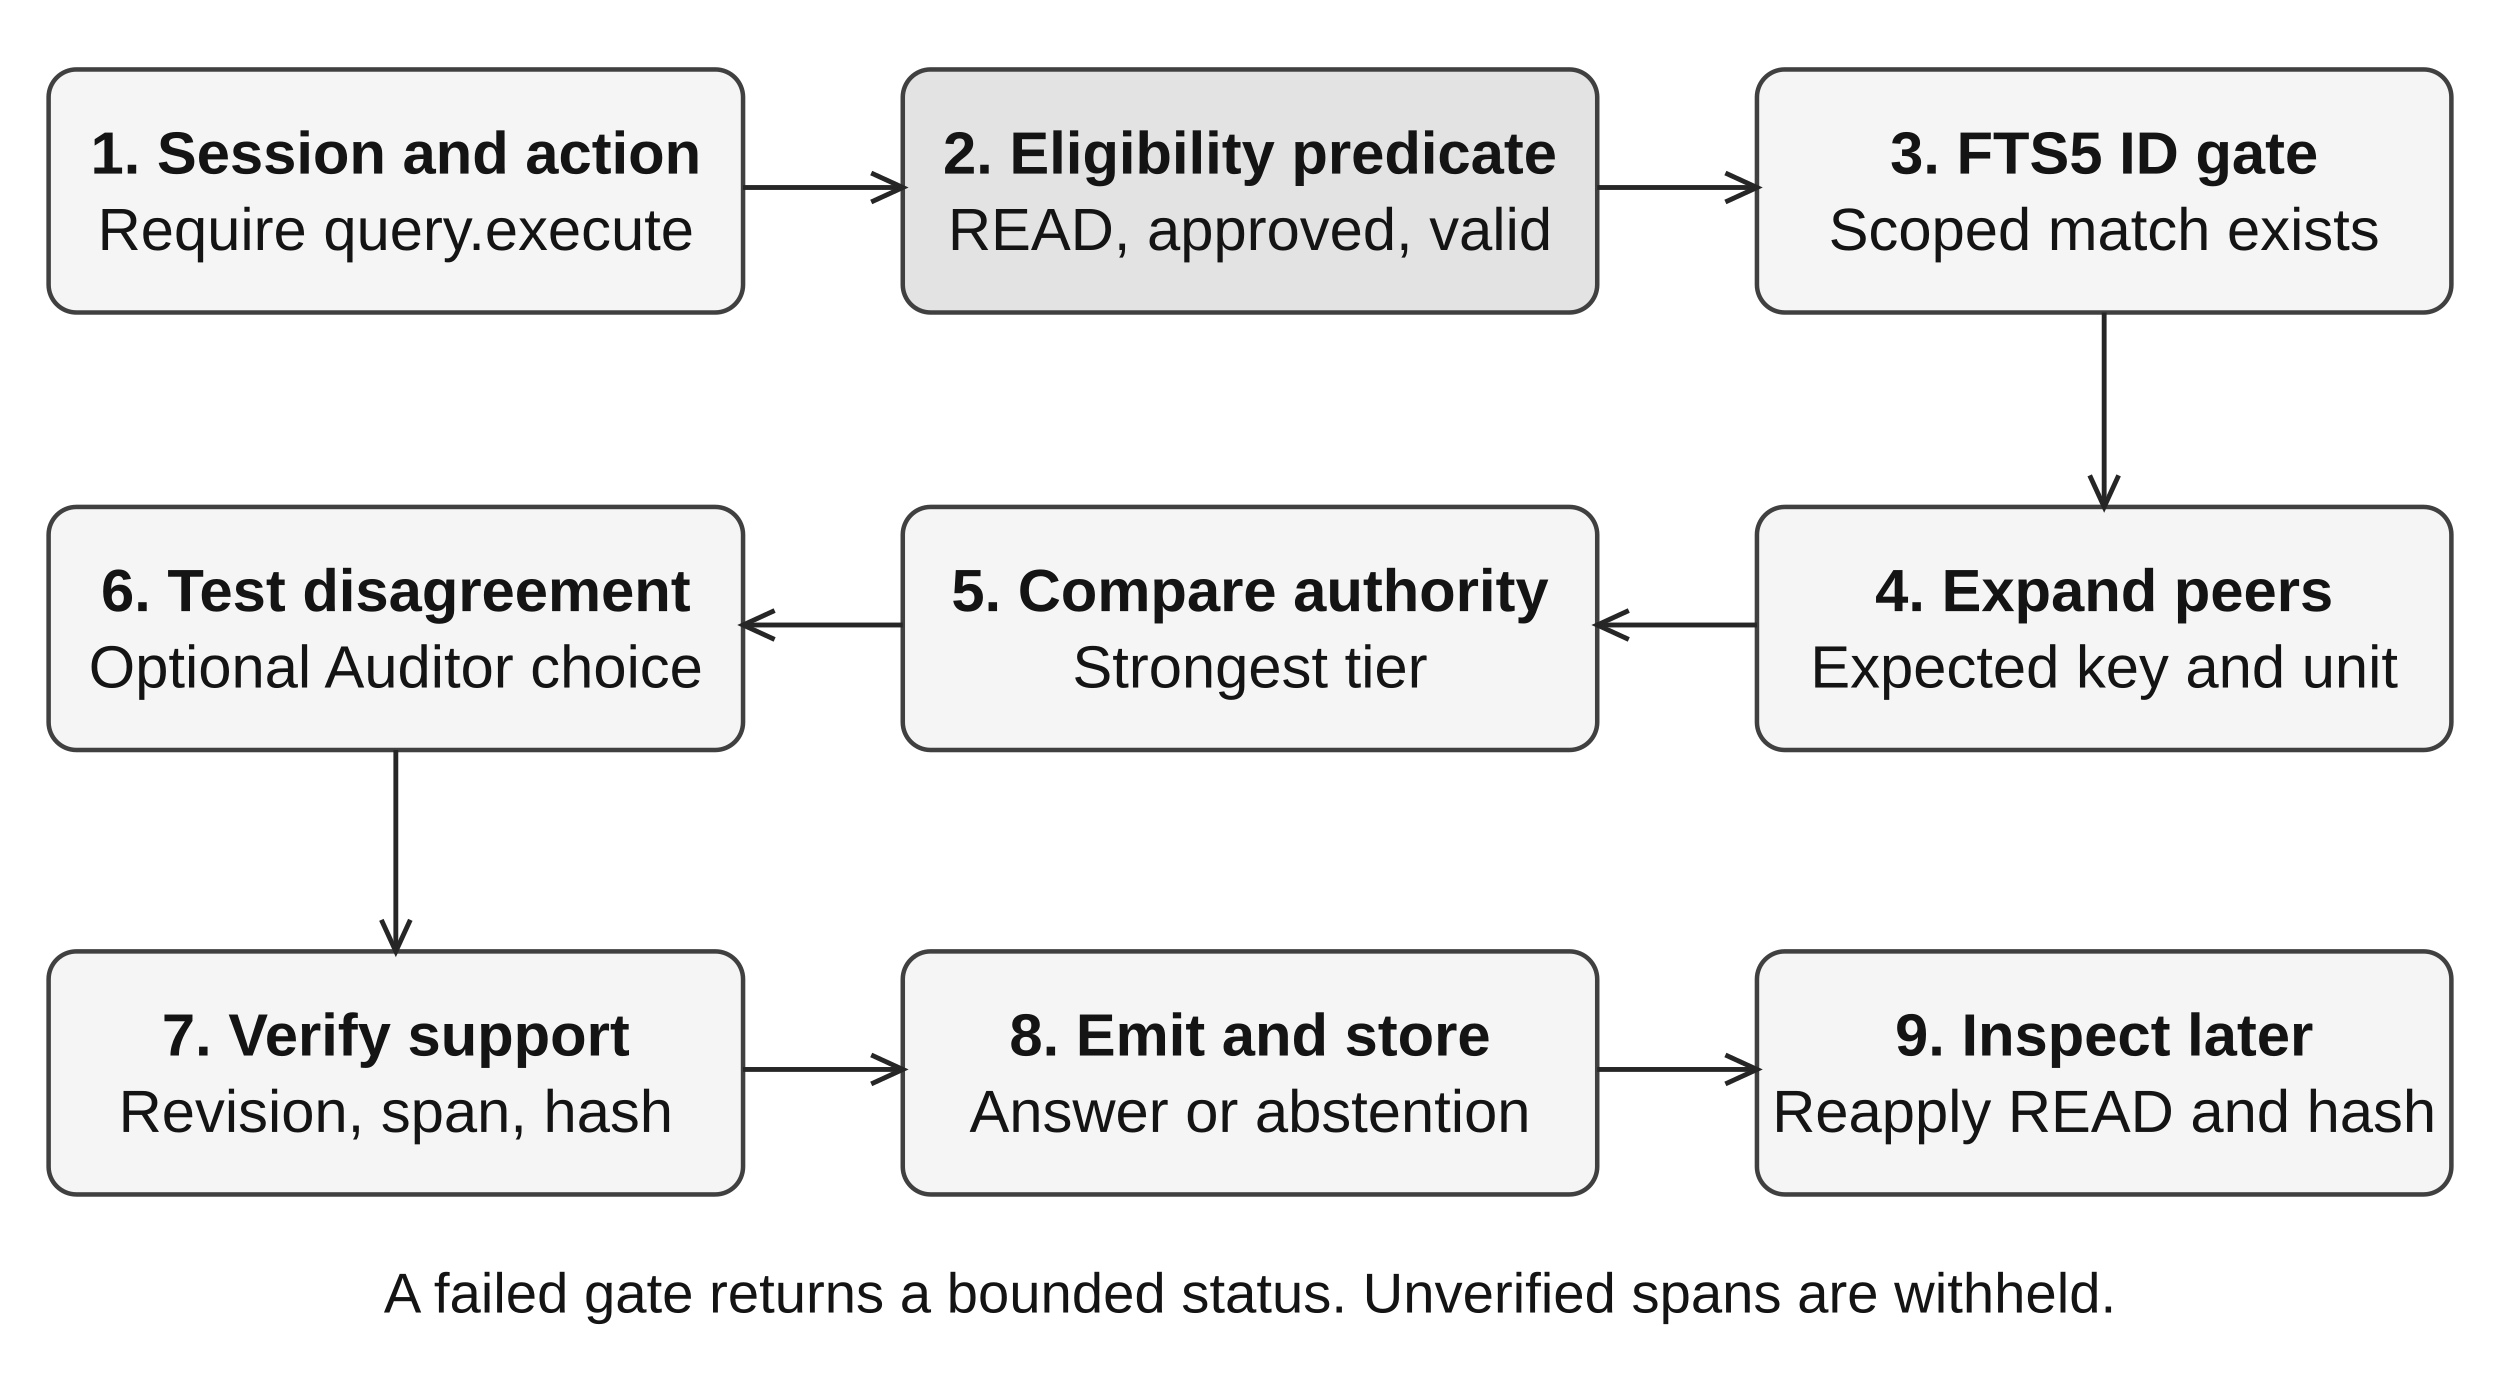
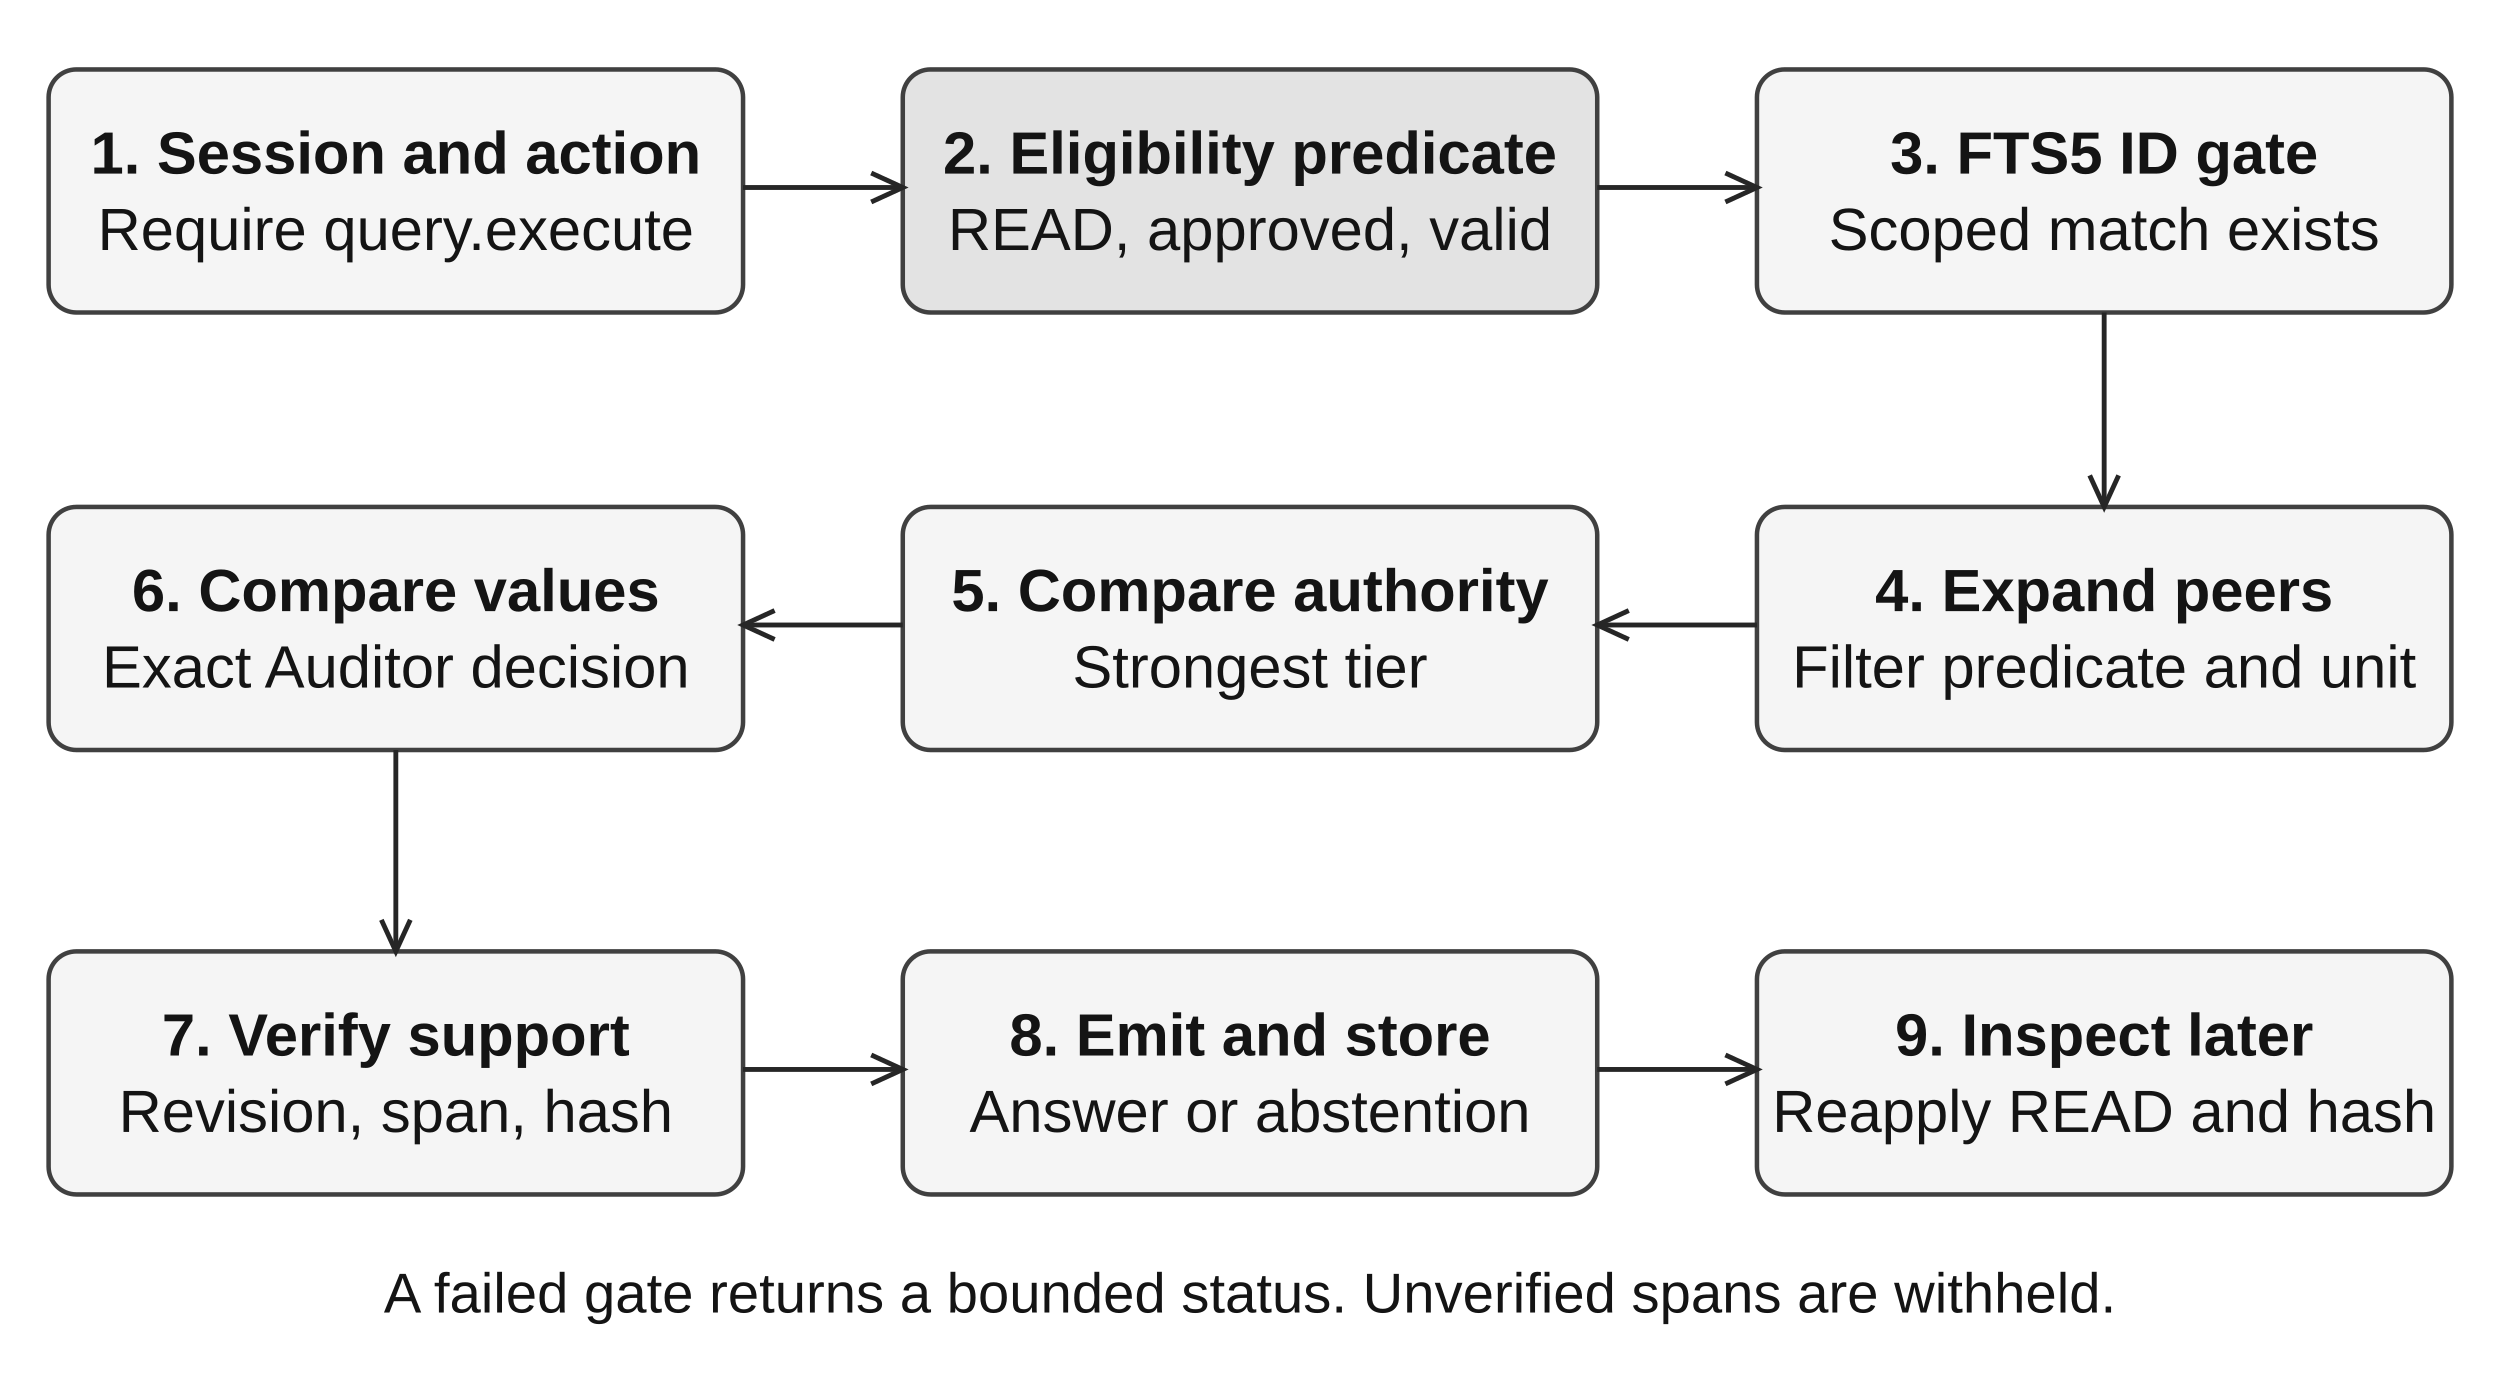
<svg xmlns="http://www.w3.org/2000/svg" width="360" height="198" viewBox="0 0 360 198" role="img">
  <rect x="7" y="10" width="100" height="35" rx="4" fill="rgb(245,245,245)" stroke="#404040" stroke-width=".65" />
  <text x="57.0" y="25.0" fill="#141414" text-anchor="middle" font-family="Arial,sans-serif" font-size="8.6" font-weight="700">1. Session and action</text>
  <text x="57.0" y="36.0" fill="#141414" text-anchor="middle" font-family="Arial,sans-serif" font-size="8.6" font-weight="400">Require query.execute</text>
  <rect x="130" y="10" width="100" height="35" rx="4" fill="rgb(227,227,227)" stroke="#404040" stroke-width=".65" />
  <text x="180.0" y="25.0" fill="#141414" text-anchor="middle" font-family="Arial,sans-serif" font-size="8.6" font-weight="700">2. Eligibility predicate</text>
  <text x="180.0" y="36.0" fill="#141414" text-anchor="middle" font-family="Arial,sans-serif" font-size="8.6" font-weight="400">READ, approved, valid</text>
  <rect x="253" y="10" width="100" height="35" rx="4" fill="rgb(245,245,245)" stroke="#404040" stroke-width=".65" />
  <text x="303.0" y="25.0" fill="#141414" text-anchor="middle" font-family="Arial,sans-serif" font-size="8.6" font-weight="700">3. FTS5 ID gate</text>
  <text x="303.0" y="36.0" fill="#141414" text-anchor="middle" font-family="Arial,sans-serif" font-size="8.6" font-weight="400">Scoped match exists</text>
  <rect x="253" y="73" width="100" height="35" rx="4" fill="rgb(245,245,245)" stroke="#404040" stroke-width=".65" />
  <text x="303.0" y="88.0" fill="#141414" text-anchor="middle" font-family="Arial,sans-serif" font-size="8.6" font-weight="700">4. Expand peers</text>
-   <text x="303.0" y="99.0" fill="#141414" text-anchor="middle" font-family="Arial,sans-serif" font-size="8.6" font-weight="400">Expected key and unit</text>
+   <text x="303.0" y="99.0" fill="#141414" text-anchor="middle" font-family="Arial,sans-serif" font-size="8.6" font-weight="400">Filter predicate and unit</text>
  <rect x="130" y="73" width="100" height="35" rx="4" fill="rgb(245,245,245)" stroke="#404040" stroke-width=".65" />
  <text x="180.0" y="88.0" fill="#141414" text-anchor="middle" font-family="Arial,sans-serif" font-size="8.6" font-weight="700">5. Compare authority</text>
  <text x="180.0" y="99.0" fill="#141414" text-anchor="middle" font-family="Arial,sans-serif" font-size="8.6" font-weight="400">Strongest tier</text>
  <rect x="7" y="73" width="100" height="35" rx="4" fill="rgb(245,245,245)" stroke="#404040" stroke-width=".65" />
-   <text x="57.0" y="88.0" fill="#141414" text-anchor="middle" font-family="Arial,sans-serif" font-size="8.6" font-weight="700">6. Test disagreement</text>
-   <text x="57.0" y="99.0" fill="#141414" text-anchor="middle" font-family="Arial,sans-serif" font-size="8.6" font-weight="400">Optional Auditor choice</text>
+   <text x="57.0" y="88.0" fill="#141414" text-anchor="middle" font-family="Arial,sans-serif" font-size="8.6" font-weight="700">6. Compare values</text>
+   <text x="57.0" y="99.0" fill="#141414" text-anchor="middle" font-family="Arial,sans-serif" font-size="8.6" font-weight="400">Exact Auditor decision</text>
  <rect x="7" y="137" width="100" height="35" rx="4" fill="rgb(245,245,245)" stroke="#404040" stroke-width=".65" />
  <text x="57.0" y="152.0" fill="#141414" text-anchor="middle" font-family="Arial,sans-serif" font-size="8.6" font-weight="700">7. Verify support</text>
  <text x="57.0" y="163.0" fill="#141414" text-anchor="middle" font-family="Arial,sans-serif" font-size="8.6" font-weight="400">Revision, span, hash</text>
  <rect x="130" y="137" width="100" height="35" rx="4" fill="rgb(245,245,245)" stroke="#404040" stroke-width=".65" />
  <text x="180.0" y="152.0" fill="#141414" text-anchor="middle" font-family="Arial,sans-serif" font-size="8.6" font-weight="700">8. Emit and store</text>
  <text x="180.0" y="163.0" fill="#141414" text-anchor="middle" font-family="Arial,sans-serif" font-size="8.6" font-weight="400">Answer or abstention</text>
  <rect x="253" y="137" width="100" height="35" rx="4" fill="rgb(245,245,245)" stroke="#404040" stroke-width=".65" />
  <text x="303.0" y="152.0" fill="#141414" text-anchor="middle" font-family="Arial,sans-serif" font-size="8.6" font-weight="700">9. Inspect later</text>
  <text x="303.0" y="163.0" fill="#141414" text-anchor="middle" font-family="Arial,sans-serif" font-size="8.6" font-weight="400">Reapply READ and hash</text>
  <polyline points="107,27 130,27" fill="none" stroke="#262626" stroke-width=".7" />
  <polyline points="125.455,24.916 130,27 125.455,29.084" fill="none" stroke="#262626" stroke-width=".7" />
  <polyline points="230,27 253,27" fill="none" stroke="#262626" stroke-width=".7" />
  <polyline points="248.455,24.916 253,27 248.455,29.084" fill="none" stroke="#262626" stroke-width=".7" />
  <polyline points="303,45 303,73" fill="none" stroke="#262626" stroke-width=".7" />
  <polyline points="305.084,68.455 303,73 300.916,68.455" fill="none" stroke="#262626" stroke-width=".7" />
  <polyline points="253,90 230,90" fill="none" stroke="#262626" stroke-width=".7" />
  <polyline points="234.545,92.084 230,90 234.545,87.916" fill="none" stroke="#262626" stroke-width=".7" />
  <polyline points="130,90 107,90" fill="none" stroke="#262626" stroke-width=".7" />
  <polyline points="111.545,92.084 107,90 111.545,87.916" fill="none" stroke="#262626" stroke-width=".7" />
  <polyline points="57,108 57,137" fill="none" stroke="#262626" stroke-width=".7" />
  <polyline points="59.084,132.455 57,137 54.916,132.455" fill="none" stroke="#262626" stroke-width=".7" />
  <polyline points="107,154 130,154" fill="none" stroke="#262626" stroke-width=".7" />
  <polyline points="125.455,151.916 130,154 125.455,156.084" fill="none" stroke="#262626" stroke-width=".7" />
  <polyline points="230,154 253,154" fill="none" stroke="#262626" stroke-width=".7" />
  <polyline points="248.455,151.916 253,154 248.455,156.084" fill="none" stroke="#262626" stroke-width=".7" />
  <text x="180" y="189" fill="#141414" text-anchor="middle" font-family="Arial,sans-serif" font-size="8.1" font-weight="400">A failed gate returns a bounded status. Unverified spans are withheld.</text>
</svg>
